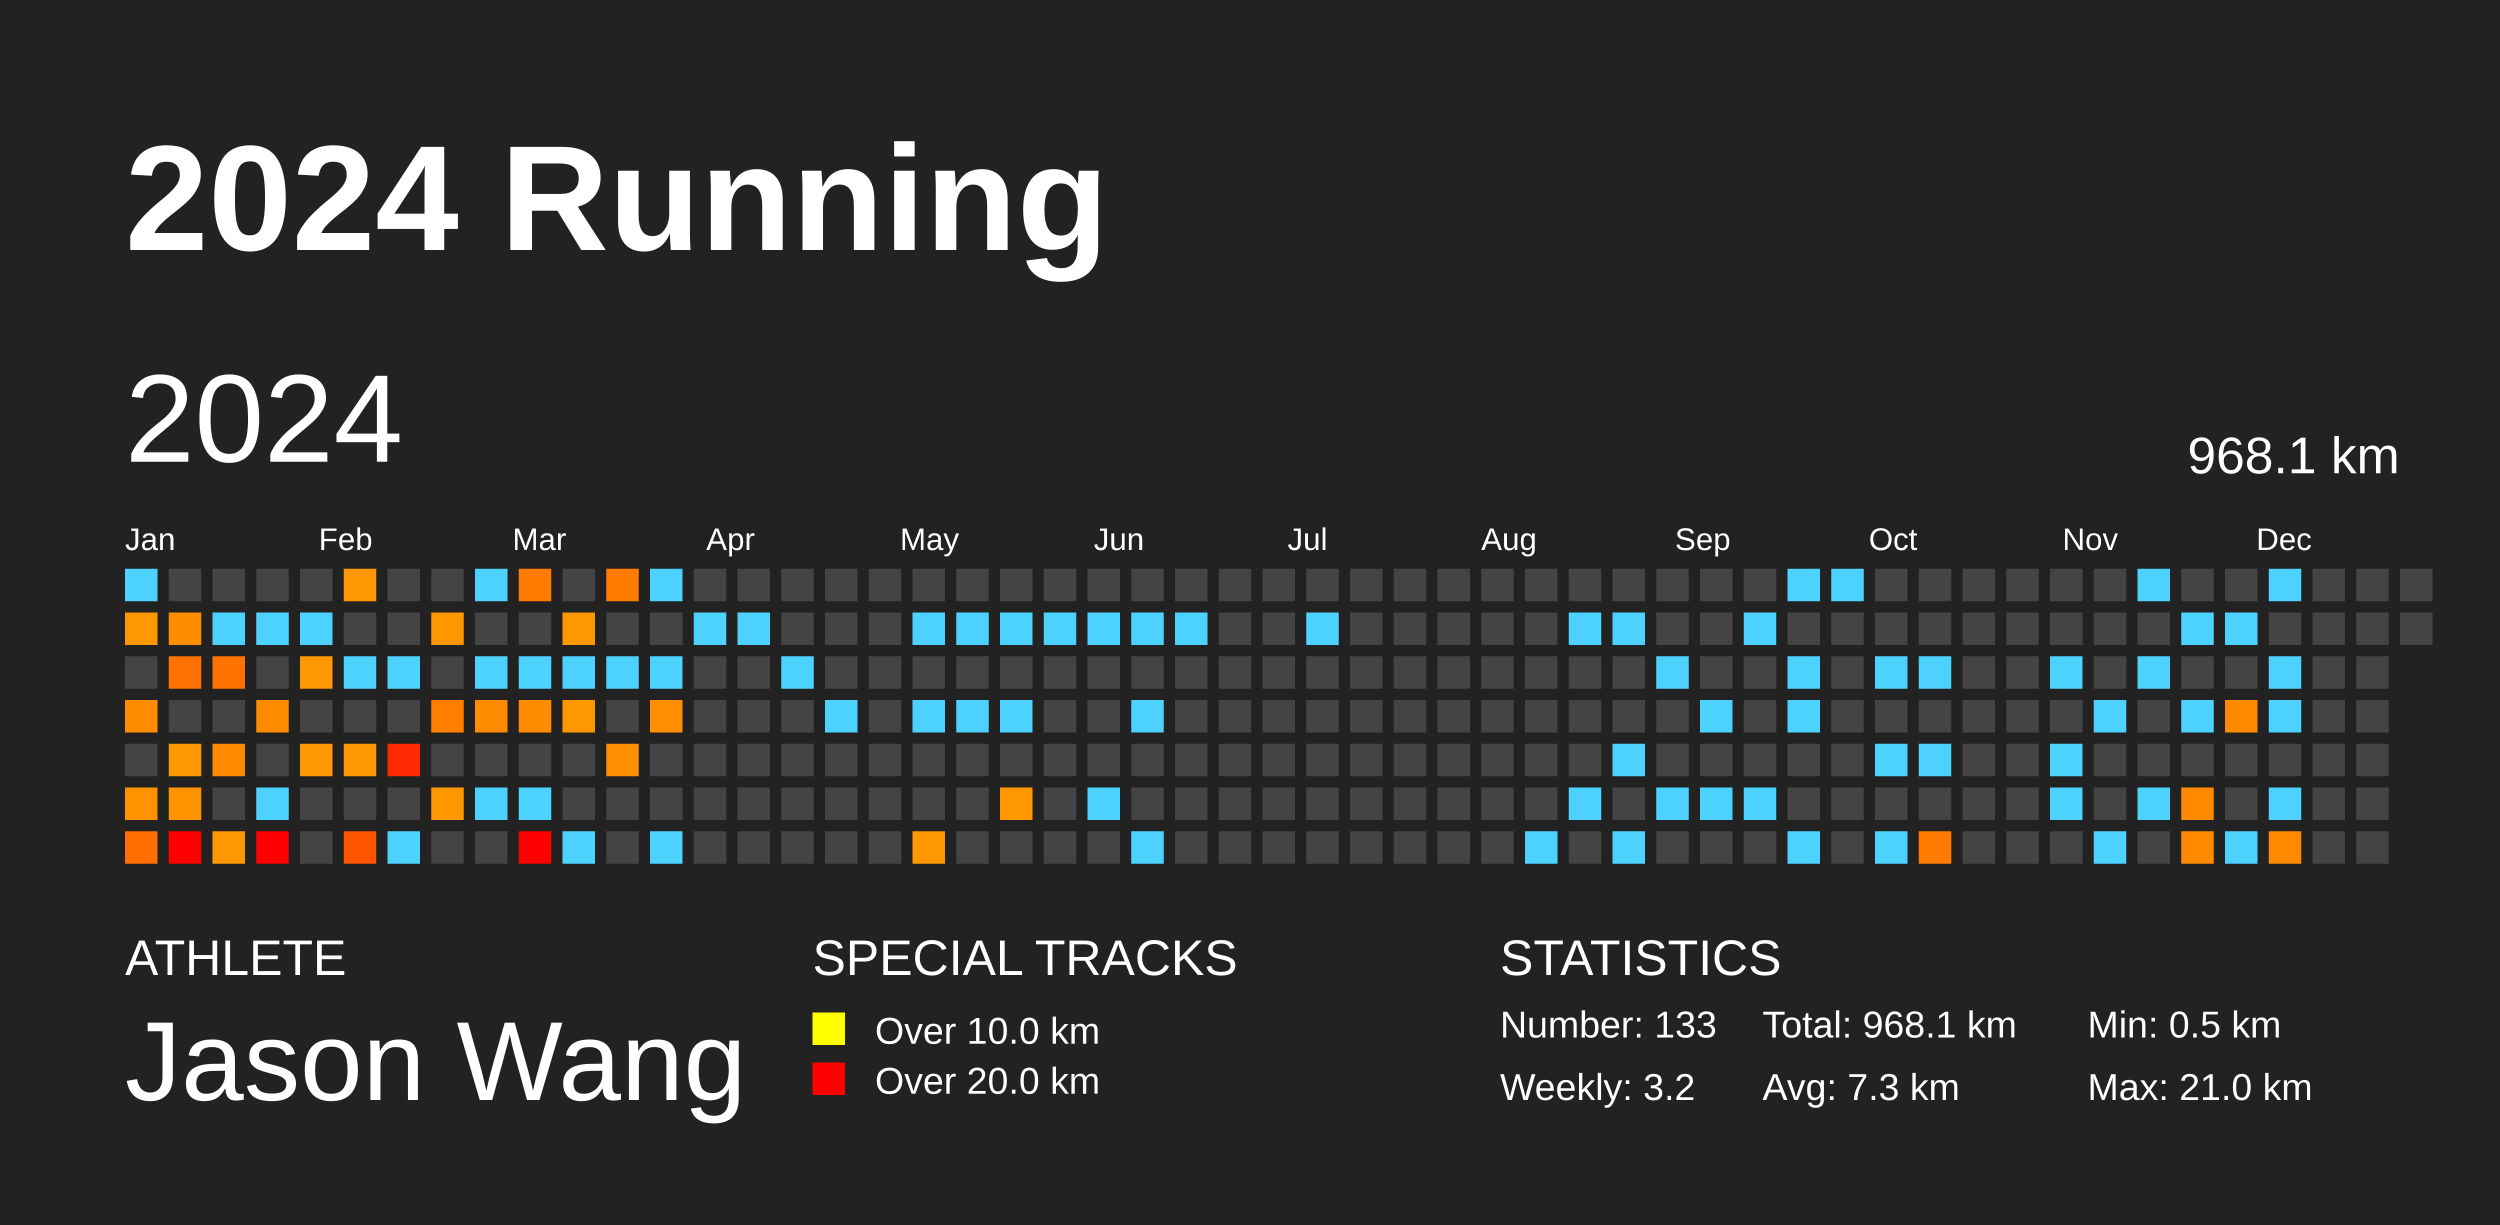
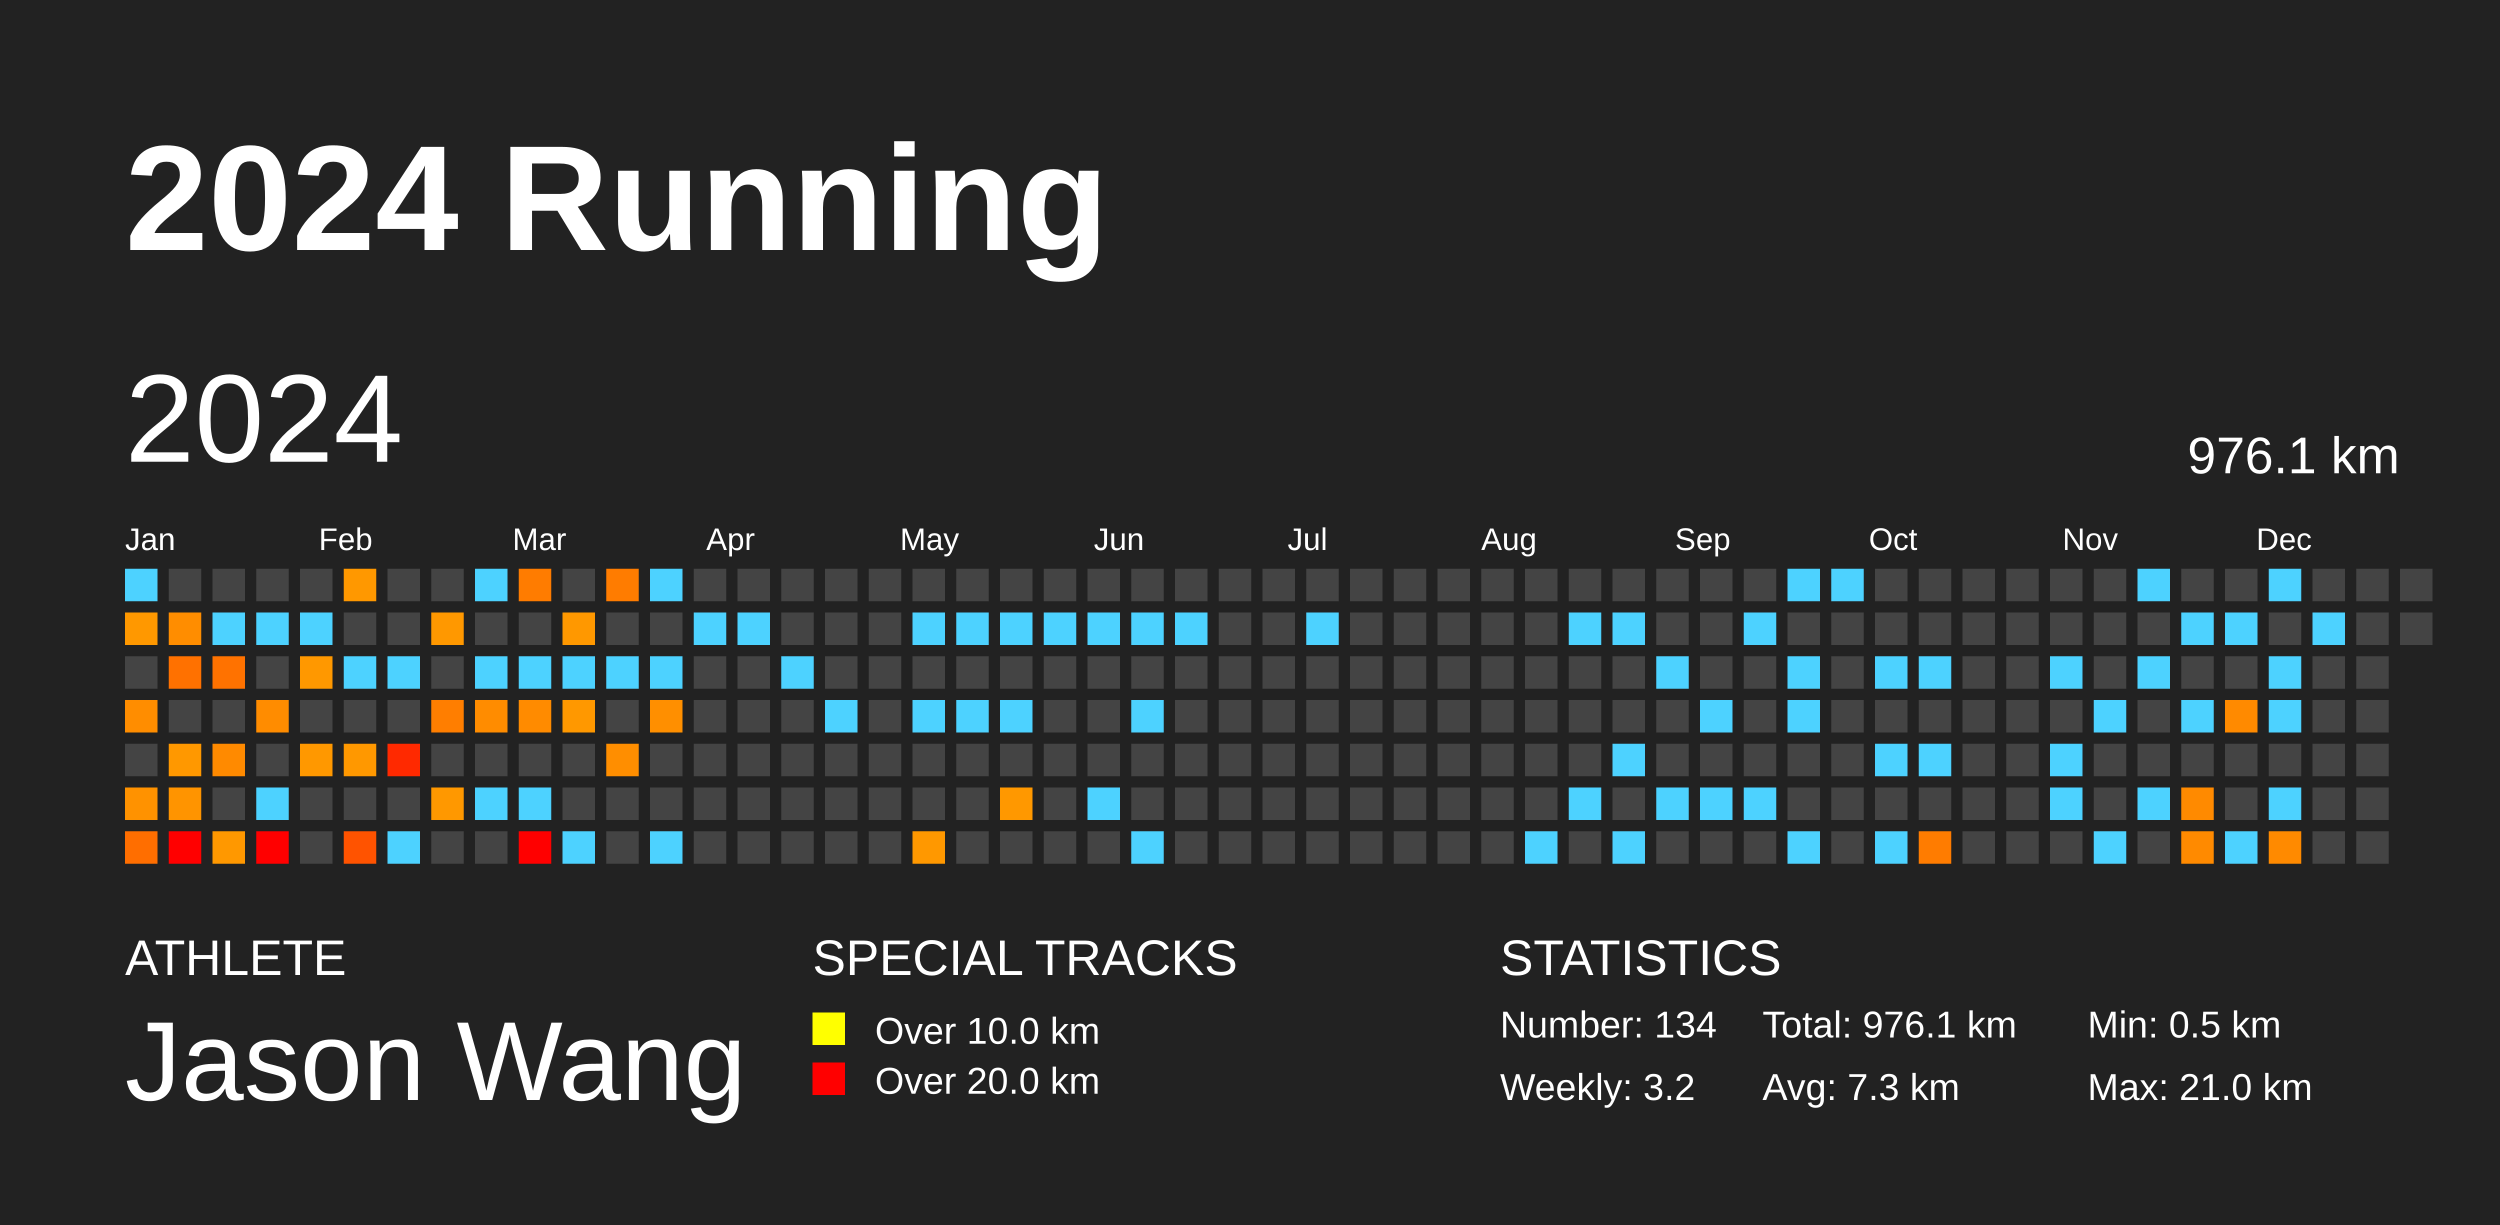
<svg xmlns="http://www.w3.org/2000/svg" baseProfile="full" height="98mm" version="1.1" viewBox="0,0,200,98" width="200mm">
  <defs />
  <rect fill="#222222" height="98" width="200" x="0" y="0" />
  <text fill="#FFFFFF" style="font-size:12px; font-family:Arial; font-weight:bold;" x="10" y="20">2024 Running</text>
  <text fill="#FFFFFF" style="font-size:4px; font-family:Arial" x="10" y="78">ATHLETE</text>
  <text fill="#FFFFFF" style="font-size:9px; font-family:Arial" x="10" y="88">Jason Wang</text>
  <text fill="#FFFFFF" style="font-size:4px; font-family:Arial" x="65" y="78">SPECIAL TRACKS</text>
  <rect fill="yellow" height="2.6" width="2.6" x="65" y="81" />
  <text fill="#FFFFFF" style="font-size:3px; font-family:Arial" x="70" y="83.5">Over 10.0 km</text>
  <rect fill="red" height="2.6" width="2.6" x="65" y="85" />
  <text fill="#FFFFFF" style="font-size:3px; font-family:Arial" x="70" y="87.5">Over 20.0 km</text>
  <text fill="#FFFFFF" style="font-size:4px; font-family:Arial" x="120" y="78">STATISTICS</text>
-   <text fill="#FFFFFF" style="font-size:3px; font-family:Arial" x="120" y="83">Number: 133</text>
+   <text fill="#FFFFFF" style="font-size:3px; font-family:Arial" x="120" y="83">Number: 134</text>
  <text fill="#FFFFFF" style="font-size:3px; font-family:Arial" x="120" y="88">Weekly: 3.2</text>
-   <text fill="#FFFFFF" style="font-size:3px; font-family:Arial" x="141" y="83">Total: 968.1 km</text>
+   <text fill="#FFFFFF" style="font-size:3px; font-family:Arial" x="141" y="83">Total: 976.1 km</text>
  <text fill="#FFFFFF" style="font-size:3px; font-family:Arial" x="141" y="88">Avg: 7.3 km</text>
  <text fill="#FFFFFF" style="font-size:3px; font-family:Arial" x="167" y="83">Min: 0.5 km</text>
  <text fill="#FFFFFF" style="font-size:3px; font-family:Arial" x="167" y="88">Max: 21.0 km</text>
  <text dominant-baseline="hanging" fill="#FFFFFF" style="font-size:10.0px; font-family:Arial;" x="10" y="30">2024</text>
-   <text dominant-baseline="hanging" fill="#FFFFFF" style="font-size:4.125px; font-family:Arial;" x="175" y="35">968.1 km</text>
+   <text dominant-baseline="hanging" fill="#FFFFFF" style="font-size:4.125px; font-family:Arial;" x="175" y="35">976.1 km</text>
  <text fill="#FFFFFF" style="font-size:2.5px; font-family:Arial" x="10.0" y="44">Jan</text>
  <text fill="#FFFFFF" style="font-size:2.5px; font-family:Arial" x="25.5" y="44">Feb</text>
  <text fill="#FFFFFF" style="font-size:2.5px; font-family:Arial" x="41.0" y="44">Mar</text>
  <text fill="#FFFFFF" style="font-size:2.5px; font-family:Arial" x="56.5" y="44">Apr</text>
  <text fill="#FFFFFF" style="font-size:2.5px; font-family:Arial" x="72.0" y="44">May</text>
  <text fill="#FFFFFF" style="font-size:2.5px; font-family:Arial" x="87.5" y="44">Jun</text>
  <text fill="#FFFFFF" style="font-size:2.5px; font-family:Arial" x="103.0" y="44">Jul</text>
  <text fill="#FFFFFF" style="font-size:2.5px; font-family:Arial" x="118.5" y="44">Aug</text>
  <text fill="#FFFFFF" style="font-size:2.5px; font-family:Arial" x="134.0" y="44">Sep</text>
  <text fill="#FFFFFF" style="font-size:2.5px; font-family:Arial" x="149.5" y="44">Oct</text>
  <text fill="#FFFFFF" style="font-size:2.5px; font-family:Arial" x="165.0" y="44">Nov</text>
  <text fill="#FFFFFF" style="font-size:2.5px; font-family:Arial" x="180.5" y="44">Dec</text>
  <rect fill="#4dd2ff" height="2.6" width="2.6" x="10.0" y="45.5" />
  <rect fill="#ff9800" height="2.6" width="2.6" x="10.0" y="49.0" />
  <rect fill="#444444" height="2.6" width="2.6" x="10.0" y="52.5" />
  <rect fill="#ff8d00" height="2.6" width="2.6" x="10.0" y="56.0" />
  <rect fill="#444444" height="2.6" width="2.6" x="10.0" y="59.5" />
  <rect fill="#ff9200" height="2.6" width="2.6" x="10.0" y="63.0" />
  <rect fill="#ff6e00" height="2.6" width="2.6" x="10.0" y="66.5" />
  <rect fill="#444444" height="2.6" width="2.6" x="13.5" y="45.5" />
  <rect fill="#ff8d00" height="2.6" width="2.6" x="13.5" y="49.0" />
  <rect fill="#ff7100" height="2.6" width="2.6" x="13.5" y="52.5" />
  <rect fill="#444444" height="2.6" width="2.6" x="13.5" y="56.0" />
  <rect fill="#ff9800" height="2.6" width="2.6" x="13.5" y="59.5" />
  <rect fill="#ff9400" height="2.6" width="2.6" x="13.5" y="63.0" />
  <rect fill="red" height="2.6" width="2.6" x="13.5" y="66.5" />
  <rect fill="#444444" height="2.6" width="2.6" x="17.0" y="45.5" />
  <rect fill="#4dd2ff" height="2.6" width="2.6" x="17.0" y="49.0" />
  <rect fill="#ff7200" height="2.6" width="2.6" x="17.0" y="52.5" />
  <rect fill="#444444" height="2.6" width="2.6" x="17.0" y="56.0" />
  <rect fill="#ff8a00" height="2.6" width="2.6" x="17.0" y="59.5" />
  <rect fill="#444444" height="2.6" width="2.6" x="17.0" y="63.0" />
  <rect fill="#ff9800" height="2.6" width="2.6" x="17.0" y="66.5" />
  <rect fill="#444444" height="2.6" width="2.6" x="20.5" y="45.5" />
  <rect fill="#4dd2ff" height="2.6" width="2.6" x="20.5" y="49.0" />
  <rect fill="#444444" height="2.6" width="2.6" x="20.5" y="52.5" />
  <rect fill="#ff8c00" height="2.6" width="2.6" x="20.5" y="56.0" />
  <rect fill="#444444" height="2.6" width="2.6" x="20.5" y="59.5" />
  <rect fill="#4dd2ff" height="2.6" width="2.6" x="20.5" y="63.0" />
  <rect fill="red" height="2.6" width="2.6" x="20.5" y="66.5" />
  <rect fill="#444444" height="2.6" width="2.6" x="24.0" y="45.5" />
  <rect fill="#4dd2ff" height="2.6" width="2.6" x="24.0" y="49.0" />
  <rect fill="#ff9800" height="2.6" width="2.6" x="24.0" y="52.5" />
  <rect fill="#444444" height="2.6" width="2.6" x="24.0" y="56.0" />
  <rect fill="#ff9800" height="2.6" width="2.6" x="24.0" y="59.5" />
  <rect fill="#444444" height="2.6" width="2.6" x="24.0" y="63.0" />
  <rect fill="#444444" height="2.6" width="2.6" x="24.0" y="66.5" />
  <rect fill="#ff9800" height="2.6" width="2.6" x="27.5" y="45.5" />
  <rect fill="#444444" height="2.6" width="2.6" x="27.5" y="49.0" />
  <rect fill="#4dd2ff" height="2.6" width="2.6" x="27.5" y="52.5" />
  <rect fill="#444444" height="2.6" width="2.6" x="27.5" y="56.0" />
  <rect fill="#ff9800" height="2.6" width="2.6" x="27.5" y="59.5" />
  <rect fill="#444444" height="2.6" width="2.6" x="27.5" y="63.0" />
  <rect fill="#ff5300" height="2.6" width="2.6" x="27.5" y="66.5" />
  <rect fill="#444444" height="2.6" width="2.6" x="31.0" y="45.5" />
  <rect fill="#444444" height="2.6" width="2.6" x="31.0" y="49.0" />
  <rect fill="#4dd2ff" height="2.6" width="2.6" x="31.0" y="52.5" />
  <rect fill="#444444" height="2.6" width="2.6" x="31.0" y="56.0" />
  <rect fill="#ff2900" height="2.6" width="2.6" x="31.0" y="59.5" />
  <rect fill="#444444" height="2.6" width="2.6" x="31.0" y="63.0" />
  <rect fill="#4dd2ff" height="2.6" width="2.6" x="31.0" y="66.5" />
  <rect fill="#444444" height="2.6" width="2.6" x="34.5" y="45.5" />
  <rect fill="#ff9800" height="2.6" width="2.6" x="34.5" y="49.0" />
  <rect fill="#444444" height="2.6" width="2.6" x="34.5" y="52.5" />
  <rect fill="#ff7e00" height="2.6" width="2.6" x="34.5" y="56.0" />
  <rect fill="#444444" height="2.6" width="2.6" x="34.5" y="59.5" />
  <rect fill="#ff9800" height="2.6" width="2.6" x="34.5" y="63.0" />
  <rect fill="#444444" height="2.6" width="2.6" x="34.5" y="66.5" />
  <rect fill="#4dd2ff" height="2.6" width="2.6" x="38.0" y="45.5" />
  <rect fill="#444444" height="2.6" width="2.6" x="38.0" y="49.0" />
  <rect fill="#4dd2ff" height="2.6" width="2.6" x="38.0" y="52.5" />
  <rect fill="#ff8c00" height="2.6" width="2.6" x="38.0" y="56.0" />
  <rect fill="#444444" height="2.6" width="2.6" x="38.0" y="59.5" />
  <rect fill="#4dd2ff" height="2.6" width="2.6" x="38.0" y="63.0" />
  <rect fill="#444444" height="2.6" width="2.6" x="38.0" y="66.5" />
  <rect fill="#ff7c00" height="2.6" width="2.6" x="41.5" y="45.5" />
  <rect fill="#444444" height="2.6" width="2.6" x="41.5" y="49.0" />
  <rect fill="#4dd2ff" height="2.6" width="2.6" x="41.5" y="52.5" />
  <rect fill="#ff8b00" height="2.6" width="2.6" x="41.5" y="56.0" />
  <rect fill="#444444" height="2.6" width="2.6" x="41.5" y="59.5" />
  <rect fill="#4dd2ff" height="2.6" width="2.6" x="41.5" y="63.0" />
  <rect fill="red" height="2.6" width="2.6" x="41.5" y="66.5" />
  <rect fill="#444444" height="2.6" width="2.6" x="45.0" y="45.5" />
  <rect fill="#ff9800" height="2.6" width="2.6" x="45.0" y="49.0" />
  <rect fill="#4dd2ff" height="2.6" width="2.6" x="45.0" y="52.5" />
  <rect fill="#ff9800" height="2.6" width="2.6" x="45.0" y="56.0" />
  <rect fill="#444444" height="2.6" width="2.6" x="45.0" y="59.5" />
  <rect fill="#444444" height="2.6" width="2.6" x="45.0" y="63.0" />
  <rect fill="#4dd2ff" height="2.6" width="2.6" x="45.0" y="66.5" />
  <rect fill="#ff7c00" height="2.6" width="2.6" x="48.5" y="45.5" />
  <rect fill="#444444" height="2.6" width="2.6" x="48.5" y="49.0" />
  <rect fill="#4dd2ff" height="2.6" width="2.6" x="48.5" y="52.5" />
  <rect fill="#444444" height="2.6" width="2.6" x="48.5" y="56.0" />
  <rect fill="#ff8e00" height="2.6" width="2.6" x="48.5" y="59.5" />
  <rect fill="#444444" height="2.6" width="2.6" x="48.5" y="63.0" />
  <rect fill="#444444" height="2.6" width="2.6" x="48.5" y="66.5" />
  <rect fill="#4dd2ff" height="2.6" width="2.6" x="52.0" y="45.5" />
  <rect fill="#444444" height="2.6" width="2.6" x="52.0" y="49.0" />
  <rect fill="#4dd2ff" height="2.6" width="2.6" x="52.0" y="52.5" />
  <rect fill="#ff8f00" height="2.6" width="2.6" x="52.0" y="56.0" />
  <rect fill="#444444" height="2.6" width="2.6" x="52.0" y="59.5" />
  <rect fill="#444444" height="2.6" width="2.6" x="52.0" y="63.0" />
  <rect fill="#4dd2ff" height="2.6" width="2.6" x="52.0" y="66.5" />
  <rect fill="#444444" height="2.6" width="2.6" x="55.5" y="45.5" />
  <rect fill="#4dd2ff" height="2.6" width="2.6" x="55.5" y="49.0" />
  <rect fill="#444444" height="2.6" width="2.6" x="55.5" y="52.5" />
  <rect fill="#444444" height="2.6" width="2.6" x="55.5" y="56.0" />
  <rect fill="#444444" height="2.6" width="2.6" x="55.5" y="59.5" />
  <rect fill="#444444" height="2.6" width="2.6" x="55.5" y="63.0" />
  <rect fill="#444444" height="2.6" width="2.6" x="55.5" y="66.5" />
  <rect fill="#444444" height="2.6" width="2.6" x="59.0" y="45.5" />
  <rect fill="#4dd2ff" height="2.6" width="2.6" x="59.0" y="49.0" />
  <rect fill="#444444" height="2.6" width="2.6" x="59.0" y="52.5" />
  <rect fill="#444444" height="2.6" width="2.6" x="59.0" y="56.0" />
  <rect fill="#444444" height="2.6" width="2.6" x="59.0" y="59.5" />
  <rect fill="#444444" height="2.6" width="2.6" x="59.0" y="63.0" />
  <rect fill="#444444" height="2.6" width="2.6" x="59.0" y="66.5" />
  <rect fill="#444444" height="2.6" width="2.6" x="62.5" y="45.5" />
  <rect fill="#444444" height="2.6" width="2.6" x="62.5" y="49.0" />
  <rect fill="#4dd2ff" height="2.6" width="2.6" x="62.5" y="52.5" />
  <rect fill="#444444" height="2.6" width="2.6" x="62.5" y="56.0" />
  <rect fill="#444444" height="2.6" width="2.6" x="62.5" y="59.5" />
  <rect fill="#444444" height="2.6" width="2.6" x="62.5" y="63.0" />
  <rect fill="#444444" height="2.6" width="2.6" x="62.5" y="66.5" />
  <rect fill="#444444" height="2.6" width="2.6" x="66.0" y="45.5" />
  <rect fill="#444444" height="2.6" width="2.6" x="66.0" y="49.0" />
  <rect fill="#444444" height="2.6" width="2.6" x="66.0" y="52.5" />
  <rect fill="#4dd2ff" height="2.6" width="2.6" x="66.0" y="56.0" />
  <rect fill="#444444" height="2.6" width="2.6" x="66.0" y="59.5" />
  <rect fill="#444444" height="2.6" width="2.6" x="66.0" y="63.0" />
  <rect fill="#444444" height="2.6" width="2.6" x="66.0" y="66.5" />
  <rect fill="#444444" height="2.6" width="2.6" x="69.5" y="45.5" />
  <rect fill="#444444" height="2.6" width="2.6" x="69.5" y="49.0" />
  <rect fill="#444444" height="2.6" width="2.6" x="69.5" y="52.5" />
  <rect fill="#444444" height="2.6" width="2.6" x="69.5" y="56.0" />
  <rect fill="#444444" height="2.6" width="2.6" x="69.5" y="59.5" />
  <rect fill="#444444" height="2.6" width="2.6" x="69.5" y="63.0" />
  <rect fill="#444444" height="2.6" width="2.6" x="69.5" y="66.5" />
  <rect fill="#444444" height="2.6" width="2.6" x="73.0" y="45.5" />
  <rect fill="#4dd2ff" height="2.6" width="2.6" x="73.0" y="49.0" />
  <rect fill="#444444" height="2.6" width="2.6" x="73.0" y="52.5" />
  <rect fill="#4dd2ff" height="2.6" width="2.6" x="73.0" y="56.0" />
  <rect fill="#444444" height="2.6" width="2.6" x="73.0" y="59.5" />
  <rect fill="#444444" height="2.6" width="2.6" x="73.0" y="63.0" />
  <rect fill="#ff9800" height="2.6" width="2.6" x="73.0" y="66.5" />
  <rect fill="#444444" height="2.6" width="2.6" x="76.5" y="45.5" />
  <rect fill="#4dd2ff" height="2.6" width="2.6" x="76.5" y="49.0" />
  <rect fill="#444444" height="2.6" width="2.6" x="76.5" y="52.5" />
  <rect fill="#4dd2ff" height="2.6" width="2.6" x="76.5" y="56.0" />
  <rect fill="#444444" height="2.6" width="2.6" x="76.5" y="59.5" />
  <rect fill="#444444" height="2.6" width="2.6" x="76.5" y="63.0" />
  <rect fill="#444444" height="2.6" width="2.6" x="76.5" y="66.5" />
  <rect fill="#444444" height="2.6" width="2.6" x="80.0" y="45.5" />
  <rect fill="#4dd2ff" height="2.6" width="2.6" x="80.0" y="49.0" />
  <rect fill="#444444" height="2.6" width="2.6" x="80.0" y="52.5" />
  <rect fill="#4dd2ff" height="2.6" width="2.6" x="80.0" y="56.0" />
  <rect fill="#444444" height="2.6" width="2.6" x="80.0" y="59.5" />
  <rect fill="#ff9800" height="2.6" width="2.6" x="80.0" y="63.0" />
  <rect fill="#444444" height="2.6" width="2.6" x="80.0" y="66.5" />
  <rect fill="#444444" height="2.6" width="2.6" x="83.5" y="45.5" />
  <rect fill="#4dd2ff" height="2.6" width="2.6" x="83.5" y="49.0" />
  <rect fill="#444444" height="2.6" width="2.6" x="83.5" y="52.5" />
  <rect fill="#444444" height="2.6" width="2.6" x="83.5" y="56.0" />
  <rect fill="#444444" height="2.6" width="2.6" x="83.5" y="59.5" />
  <rect fill="#444444" height="2.6" width="2.6" x="83.5" y="63.0" />
  <rect fill="#444444" height="2.6" width="2.6" x="83.5" y="66.5" />
  <rect fill="#444444" height="2.6" width="2.6" x="87.0" y="45.5" />
  <rect fill="#4dd2ff" height="2.6" width="2.6" x="87.0" y="49.0" />
  <rect fill="#444444" height="2.6" width="2.6" x="87.0" y="52.5" />
  <rect fill="#444444" height="2.6" width="2.6" x="87.0" y="56.0" />
  <rect fill="#444444" height="2.6" width="2.6" x="87.0" y="59.5" />
  <rect fill="#4dd2ff" height="2.6" width="2.6" x="87.0" y="63.0" />
  <rect fill="#444444" height="2.6" width="2.6" x="87.0" y="66.5" />
  <rect fill="#444444" height="2.6" width="2.6" x="90.5" y="45.5" />
  <rect fill="#4dd2ff" height="2.6" width="2.6" x="90.5" y="49.0" />
  <rect fill="#444444" height="2.6" width="2.6" x="90.5" y="52.5" />
  <rect fill="#4dd2ff" height="2.6" width="2.6" x="90.5" y="56.0" />
  <rect fill="#444444" height="2.6" width="2.6" x="90.5" y="59.5" />
  <rect fill="#444444" height="2.6" width="2.6" x="90.5" y="63.0" />
  <rect fill="#4dd2ff" height="2.6" width="2.6" x="90.5" y="66.5" />
  <rect fill="#444444" height="2.6" width="2.6" x="94.0" y="45.5" />
  <rect fill="#4dd2ff" height="2.6" width="2.6" x="94.0" y="49.0" />
  <rect fill="#444444" height="2.6" width="2.6" x="94.0" y="52.5" />
  <rect fill="#444444" height="2.6" width="2.6" x="94.0" y="56.0" />
  <rect fill="#444444" height="2.6" width="2.6" x="94.0" y="59.5" />
  <rect fill="#444444" height="2.6" width="2.6" x="94.0" y="63.0" />
  <rect fill="#444444" height="2.6" width="2.6" x="94.0" y="66.5" />
  <rect fill="#444444" height="2.6" width="2.6" x="97.5" y="45.5" />
  <rect fill="#444444" height="2.6" width="2.6" x="97.5" y="49.0" />
  <rect fill="#444444" height="2.6" width="2.6" x="97.5" y="52.5" />
  <rect fill="#444444" height="2.6" width="2.6" x="97.5" y="56.0" />
  <rect fill="#444444" height="2.6" width="2.6" x="97.5" y="59.5" />
  <rect fill="#444444" height="2.6" width="2.6" x="97.5" y="63.0" />
  <rect fill="#444444" height="2.6" width="2.6" x="97.5" y="66.5" />
  <rect fill="#444444" height="2.6" width="2.6" x="101.0" y="45.5" />
  <rect fill="#444444" height="2.6" width="2.6" x="101.0" y="49.0" />
  <rect fill="#444444" height="2.6" width="2.6" x="101.0" y="52.5" />
  <rect fill="#444444" height="2.6" width="2.6" x="101.0" y="56.0" />
  <rect fill="#444444" height="2.6" width="2.6" x="101.0" y="59.5" />
  <rect fill="#444444" height="2.6" width="2.6" x="101.0" y="63.0" />
  <rect fill="#444444" height="2.6" width="2.6" x="101.0" y="66.5" />
  <rect fill="#444444" height="2.6" width="2.6" x="104.5" y="45.5" />
  <rect fill="#4dd2ff" height="2.6" width="2.6" x="104.5" y="49.0" />
  <rect fill="#444444" height="2.6" width="2.6" x="104.5" y="52.5" />
  <rect fill="#444444" height="2.6" width="2.6" x="104.5" y="56.0" />
  <rect fill="#444444" height="2.6" width="2.6" x="104.5" y="59.5" />
  <rect fill="#444444" height="2.6" width="2.6" x="104.5" y="63.0" />
  <rect fill="#444444" height="2.6" width="2.6" x="104.5" y="66.5" />
  <rect fill="#444444" height="2.6" width="2.6" x="108.0" y="45.5" />
  <rect fill="#444444" height="2.6" width="2.6" x="108.0" y="49.0" />
  <rect fill="#444444" height="2.6" width="2.6" x="108.0" y="52.5" />
  <rect fill="#444444" height="2.6" width="2.6" x="108.0" y="56.0" />
  <rect fill="#444444" height="2.6" width="2.6" x="108.0" y="59.5" />
  <rect fill="#444444" height="2.6" width="2.6" x="108.0" y="63.0" />
  <rect fill="#444444" height="2.6" width="2.6" x="108.0" y="66.5" />
  <rect fill="#444444" height="2.6" width="2.6" x="111.5" y="45.5" />
  <rect fill="#444444" height="2.6" width="2.6" x="111.5" y="49.0" />
  <rect fill="#444444" height="2.6" width="2.6" x="111.5" y="52.5" />
  <rect fill="#444444" height="2.6" width="2.6" x="111.5" y="56.0" />
  <rect fill="#444444" height="2.6" width="2.6" x="111.5" y="59.5" />
  <rect fill="#444444" height="2.6" width="2.6" x="111.5" y="63.0" />
  <rect fill="#444444" height="2.6" width="2.6" x="111.5" y="66.5" />
  <rect fill="#444444" height="2.6" width="2.6" x="115.0" y="45.5" />
  <rect fill="#444444" height="2.6" width="2.6" x="115.0" y="49.0" />
  <rect fill="#444444" height="2.6" width="2.6" x="115.0" y="52.5" />
  <rect fill="#444444" height="2.6" width="2.6" x="115.0" y="56.0" />
  <rect fill="#444444" height="2.6" width="2.6" x="115.0" y="59.5" />
  <rect fill="#444444" height="2.6" width="2.6" x="115.0" y="63.0" />
  <rect fill="#444444" height="2.6" width="2.6" x="115.0" y="66.5" />
  <rect fill="#444444" height="2.6" width="2.6" x="118.5" y="45.5" />
  <rect fill="#444444" height="2.6" width="2.6" x="118.5" y="49.0" />
  <rect fill="#444444" height="2.6" width="2.6" x="118.5" y="52.5" />
  <rect fill="#444444" height="2.6" width="2.6" x="118.5" y="56.0" />
  <rect fill="#444444" height="2.6" width="2.6" x="118.5" y="59.5" />
  <rect fill="#444444" height="2.6" width="2.6" x="118.5" y="63.0" />
  <rect fill="#444444" height="2.6" width="2.6" x="118.5" y="66.5" />
  <rect fill="#444444" height="2.6" width="2.6" x="122.0" y="45.5" />
  <rect fill="#444444" height="2.6" width="2.6" x="122.0" y="49.0" />
  <rect fill="#444444" height="2.6" width="2.6" x="122.0" y="52.5" />
  <rect fill="#444444" height="2.6" width="2.6" x="122.0" y="56.0" />
  <rect fill="#444444" height="2.6" width="2.6" x="122.0" y="59.5" />
  <rect fill="#444444" height="2.6" width="2.6" x="122.0" y="63.0" />
  <rect fill="#4dd2ff" height="2.6" width="2.6" x="122.0" y="66.5" />
  <rect fill="#444444" height="2.6" width="2.6" x="125.5" y="45.5" />
  <rect fill="#4dd2ff" height="2.6" width="2.6" x="125.5" y="49.0" />
  <rect fill="#444444" height="2.6" width="2.6" x="125.5" y="52.5" />
  <rect fill="#444444" height="2.6" width="2.6" x="125.5" y="56.0" />
  <rect fill="#444444" height="2.6" width="2.6" x="125.5" y="59.5" />
  <rect fill="#4dd2ff" height="2.6" width="2.6" x="125.5" y="63.0" />
  <rect fill="#444444" height="2.6" width="2.6" x="125.5" y="66.5" />
  <rect fill="#444444" height="2.6" width="2.6" x="129.0" y="45.5" />
  <rect fill="#4dd2ff" height="2.6" width="2.6" x="129.0" y="49.0" />
  <rect fill="#444444" height="2.6" width="2.6" x="129.0" y="52.5" />
  <rect fill="#444444" height="2.6" width="2.6" x="129.0" y="56.0" />
  <rect fill="#4dd2ff" height="2.6" width="2.6" x="129.0" y="59.5" />
  <rect fill="#444444" height="2.6" width="2.6" x="129.0" y="63.0" />
  <rect fill="#4dd2ff" height="2.6" width="2.6" x="129.0" y="66.5" />
  <rect fill="#444444" height="2.6" width="2.6" x="132.5" y="45.5" />
  <rect fill="#444444" height="2.6" width="2.6" x="132.5" y="49.0" />
  <rect fill="#4dd2ff" height="2.6" width="2.6" x="132.5" y="52.5" />
  <rect fill="#444444" height="2.6" width="2.6" x="132.5" y="56.0" />
  <rect fill="#444444" height="2.6" width="2.6" x="132.5" y="59.5" />
  <rect fill="#4dd2ff" height="2.6" width="2.6" x="132.5" y="63.0" />
  <rect fill="#444444" height="2.6" width="2.6" x="132.5" y="66.5" />
  <rect fill="#444444" height="2.6" width="2.6" x="136.0" y="45.5" />
  <rect fill="#444444" height="2.6" width="2.6" x="136.0" y="49.0" />
  <rect fill="#444444" height="2.6" width="2.6" x="136.0" y="52.5" />
  <rect fill="#4dd2ff" height="2.6" width="2.6" x="136.0" y="56.0" />
  <rect fill="#444444" height="2.6" width="2.6" x="136.0" y="59.5" />
  <rect fill="#4dd2ff" height="2.6" width="2.6" x="136.0" y="63.0" />
  <rect fill="#444444" height="2.6" width="2.6" x="136.0" y="66.5" />
  <rect fill="#444444" height="2.6" width="2.6" x="139.5" y="45.5" />
  <rect fill="#4dd2ff" height="2.6" width="2.6" x="139.5" y="49.0" />
  <rect fill="#444444" height="2.6" width="2.6" x="139.5" y="52.5" />
  <rect fill="#444444" height="2.6" width="2.6" x="139.5" y="56.0" />
  <rect fill="#444444" height="2.6" width="2.6" x="139.5" y="59.5" />
  <rect fill="#4dd2ff" height="2.6" width="2.6" x="139.5" y="63.0" />
  <rect fill="#444444" height="2.6" width="2.6" x="139.5" y="66.5" />
  <rect fill="#4dd2ff" height="2.6" width="2.6" x="143.0" y="45.5" />
  <rect fill="#444444" height="2.6" width="2.6" x="143.0" y="49.0" />
  <rect fill="#4dd2ff" height="2.6" width="2.6" x="143.0" y="52.5" />
  <rect fill="#4dd2ff" height="2.6" width="2.6" x="143.0" y="56.0" />
  <rect fill="#444444" height="2.6" width="2.6" x="143.0" y="59.5" />
  <rect fill="#444444" height="2.6" width="2.6" x="143.0" y="63.0" />
  <rect fill="#4dd2ff" height="2.6" width="2.6" x="143.0" y="66.5" />
  <rect fill="#4dd2ff" height="2.6" width="2.6" x="146.5" y="45.5" />
  <rect fill="#444444" height="2.6" width="2.6" x="146.5" y="49.0" />
  <rect fill="#444444" height="2.6" width="2.6" x="146.5" y="52.5" />
  <rect fill="#444444" height="2.6" width="2.6" x="146.5" y="56.0" />
  <rect fill="#444444" height="2.6" width="2.6" x="146.5" y="59.5" />
  <rect fill="#444444" height="2.6" width="2.6" x="146.5" y="63.0" />
  <rect fill="#444444" height="2.6" width="2.6" x="146.5" y="66.5" />
  <rect fill="#444444" height="2.6" width="2.6" x="150.0" y="45.5" />
  <rect fill="#444444" height="2.6" width="2.6" x="150.0" y="49.0" />
  <rect fill="#4dd2ff" height="2.6" width="2.6" x="150.0" y="52.5" />
  <rect fill="#444444" height="2.6" width="2.6" x="150.0" y="56.0" />
  <rect fill="#4dd2ff" height="2.6" width="2.6" x="150.0" y="59.5" />
  <rect fill="#444444" height="2.6" width="2.6" x="150.0" y="63.0" />
  <rect fill="#4dd2ff" height="2.6" width="2.6" x="150.0" y="66.5" />
  <rect fill="#444444" height="2.6" width="2.6" x="153.5" y="45.5" />
  <rect fill="#444444" height="2.6" width="2.6" x="153.5" y="49.0" />
  <rect fill="#4dd2ff" height="2.6" width="2.6" x="153.5" y="52.5" />
  <rect fill="#444444" height="2.6" width="2.6" x="153.5" y="56.0" />
  <rect fill="#4dd2ff" height="2.6" width="2.6" x="153.5" y="59.5" />
  <rect fill="#444444" height="2.6" width="2.6" x="153.5" y="63.0" />
  <rect fill="#ff7c00" height="2.6" width="2.6" x="153.5" y="66.5" />
  <rect fill="#444444" height="2.6" width="2.6" x="157.0" y="45.5" />
  <rect fill="#444444" height="2.6" width="2.6" x="157.0" y="49.0" />
  <rect fill="#444444" height="2.6" width="2.6" x="157.0" y="52.5" />
  <rect fill="#444444" height="2.6" width="2.6" x="157.0" y="56.0" />
  <rect fill="#444444" height="2.6" width="2.6" x="157.0" y="59.5" />
  <rect fill="#444444" height="2.6" width="2.6" x="157.0" y="63.0" />
  <rect fill="#444444" height="2.6" width="2.6" x="157.0" y="66.5" />
  <rect fill="#444444" height="2.6" width="2.6" x="160.5" y="45.5" />
  <rect fill="#444444" height="2.6" width="2.6" x="160.5" y="49.0" />
  <rect fill="#444444" height="2.6" width="2.6" x="160.5" y="52.5" />
  <rect fill="#444444" height="2.6" width="2.6" x="160.5" y="56.0" />
  <rect fill="#444444" height="2.6" width="2.6" x="160.5" y="59.5" />
  <rect fill="#444444" height="2.6" width="2.6" x="160.5" y="63.0" />
  <rect fill="#444444" height="2.6" width="2.6" x="160.5" y="66.5" />
  <rect fill="#444444" height="2.6" width="2.6" x="164.0" y="45.5" />
  <rect fill="#444444" height="2.6" width="2.6" x="164.0" y="49.0" />
  <rect fill="#4dd2ff" height="2.6" width="2.6" x="164.0" y="52.5" />
  <rect fill="#444444" height="2.6" width="2.6" x="164.0" y="56.0" />
  <rect fill="#4dd2ff" height="2.6" width="2.6" x="164.0" y="59.5" />
  <rect fill="#4dd2ff" height="2.6" width="2.6" x="164.0" y="63.0" />
  <rect fill="#444444" height="2.6" width="2.6" x="164.0" y="66.5" />
  <rect fill="#444444" height="2.6" width="2.6" x="167.5" y="45.5" />
  <rect fill="#444444" height="2.6" width="2.6" x="167.5" y="49.0" />
  <rect fill="#444444" height="2.6" width="2.6" x="167.5" y="52.5" />
  <rect fill="#4dd2ff" height="2.6" width="2.6" x="167.5" y="56.0" />
  <rect fill="#444444" height="2.6" width="2.6" x="167.5" y="59.5" />
  <rect fill="#444444" height="2.6" width="2.6" x="167.5" y="63.0" />
  <rect fill="#4dd2ff" height="2.6" width="2.6" x="167.5" y="66.5" />
  <rect fill="#4dd2ff" height="2.6" width="2.6" x="171.0" y="45.5" />
  <rect fill="#444444" height="2.6" width="2.6" x="171.0" y="49.0" />
  <rect fill="#4dd2ff" height="2.6" width="2.6" x="171.0" y="52.5" />
  <rect fill="#444444" height="2.6" width="2.6" x="171.0" y="56.0" />
  <rect fill="#444444" height="2.6" width="2.6" x="171.0" y="59.5" />
  <rect fill="#4dd2ff" height="2.6" width="2.6" x="171.0" y="63.0" />
  <rect fill="#444444" height="2.6" width="2.6" x="171.0" y="66.5" />
  <rect fill="#444444" height="2.6" width="2.6" x="174.5" y="45.5" />
  <rect fill="#4dd2ff" height="2.6" width="2.6" x="174.5" y="49.0" />
  <rect fill="#444444" height="2.6" width="2.6" x="174.5" y="52.5" />
  <rect fill="#4dd2ff" height="2.6" width="2.6" x="174.5" y="56.0" />
  <rect fill="#444444" height="2.6" width="2.6" x="174.5" y="59.5" />
  <rect fill="#ff8a00" height="2.6" width="2.6" x="174.5" y="63.0" />
  <rect fill="#ff8a00" height="2.6" width="2.6" x="174.5" y="66.5" />
  <rect fill="#444444" height="2.6" width="2.6" x="178.0" y="45.5" />
  <rect fill="#4dd2ff" height="2.6" width="2.6" x="178.0" y="49.0" />
  <rect fill="#444444" height="2.6" width="2.6" x="178.0" y="52.5" />
  <rect fill="#ff8a00" height="2.6" width="2.6" x="178.0" y="56.0" />
  <rect fill="#444444" height="2.6" width="2.6" x="178.0" y="59.5" />
  <rect fill="#444444" height="2.6" width="2.6" x="178.0" y="63.0" />
  <rect fill="#4dd2ff" height="2.6" width="2.6" x="178.0" y="66.5" />
  <rect fill="#4dd2ff" height="2.6" width="2.6" x="181.5" y="45.5" />
  <rect fill="#444444" height="2.6" width="2.6" x="181.5" y="49.0" />
  <rect fill="#4dd2ff" height="2.6" width="2.6" x="181.5" y="52.5" />
  <rect fill="#4dd2ff" height="2.6" width="2.6" x="181.5" y="56.0" />
  <rect fill="#444444" height="2.6" width="2.6" x="181.5" y="59.5" />
  <rect fill="#4dd2ff" height="2.6" width="2.6" x="181.5" y="63.0" />
  <rect fill="#ff8a00" height="2.6" width="2.6" x="181.5" y="66.5" />
  <rect fill="#444444" height="2.6" width="2.6" x="185.0" y="45.5" />
-   <rect fill="#444444" height="2.6" width="2.6" x="185.0" y="49.0" />
+   <rect fill="#4dd2ff" height="2.6" width="2.6" x="185.0" y="49.0" />
  <rect fill="#444444" height="2.6" width="2.6" x="185.0" y="52.5" />
  <rect fill="#444444" height="2.6" width="2.6" x="185.0" y="56.0" />
  <rect fill="#444444" height="2.6" width="2.6" x="185.0" y="59.5" />
  <rect fill="#444444" height="2.6" width="2.6" x="185.0" y="63.0" />
  <rect fill="#444444" height="2.6" width="2.6" x="185.0" y="66.5" />
  <rect fill="#444444" height="2.6" width="2.6" x="188.5" y="45.5" />
  <rect fill="#444444" height="2.6" width="2.6" x="188.5" y="49.0" />
  <rect fill="#444444" height="2.6" width="2.6" x="188.5" y="52.5" />
  <rect fill="#444444" height="2.6" width="2.6" x="188.5" y="56.0" />
  <rect fill="#444444" height="2.6" width="2.6" x="188.5" y="59.5" />
  <rect fill="#444444" height="2.6" width="2.6" x="188.5" y="63.0" />
  <rect fill="#444444" height="2.6" width="2.6" x="188.5" y="66.5" />
  <rect fill="#444444" height="2.6" width="2.6" x="192.0" y="45.5" />
  <rect fill="#444444" height="2.6" width="2.6" x="192.0" y="49.0" />
</svg>
